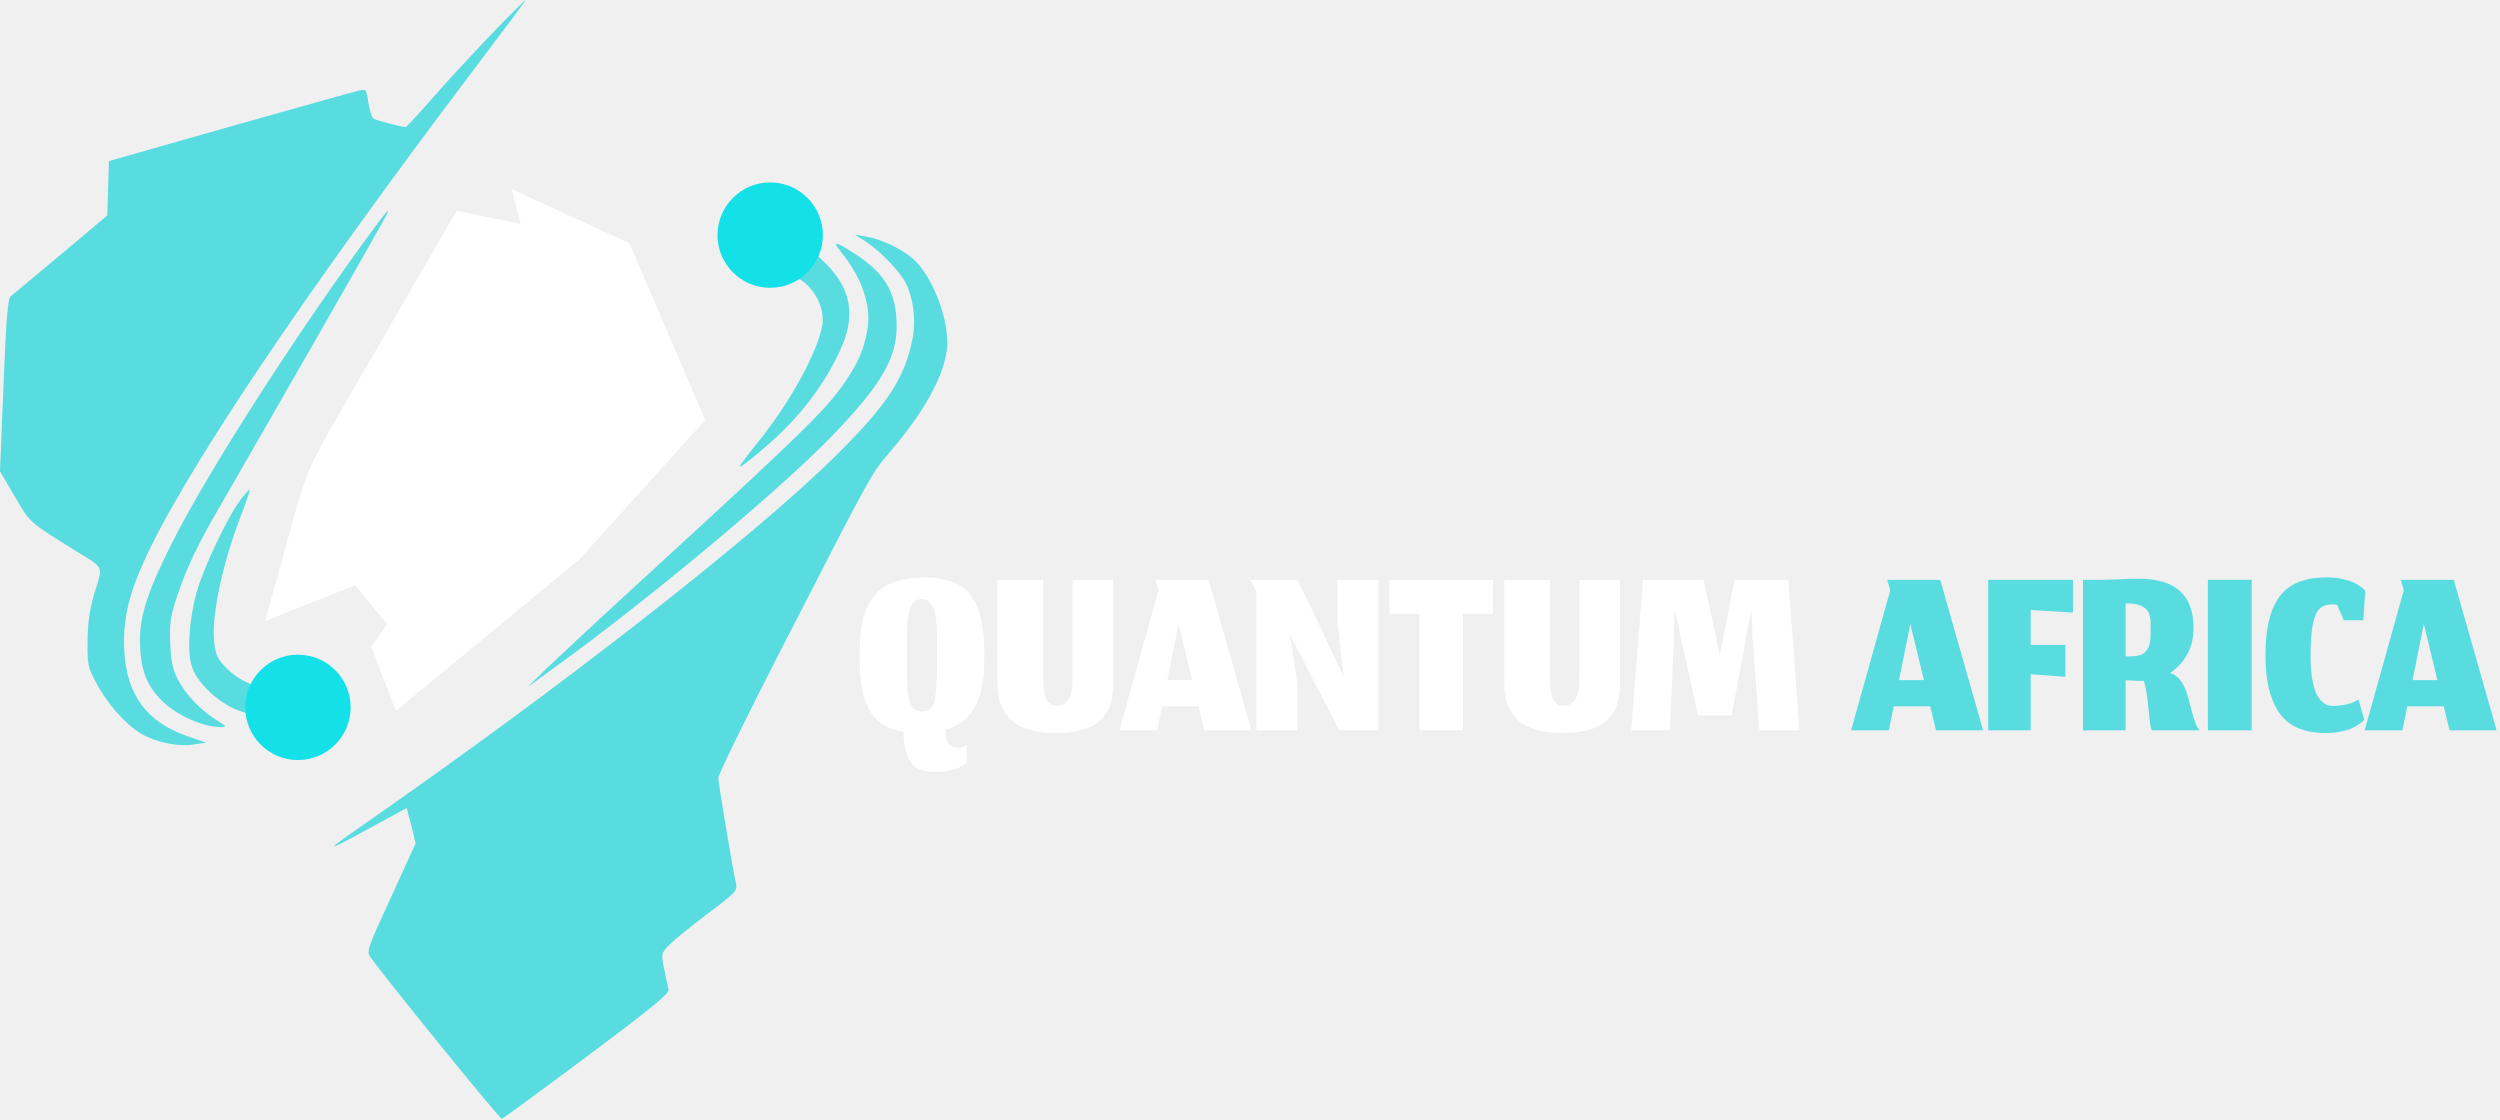
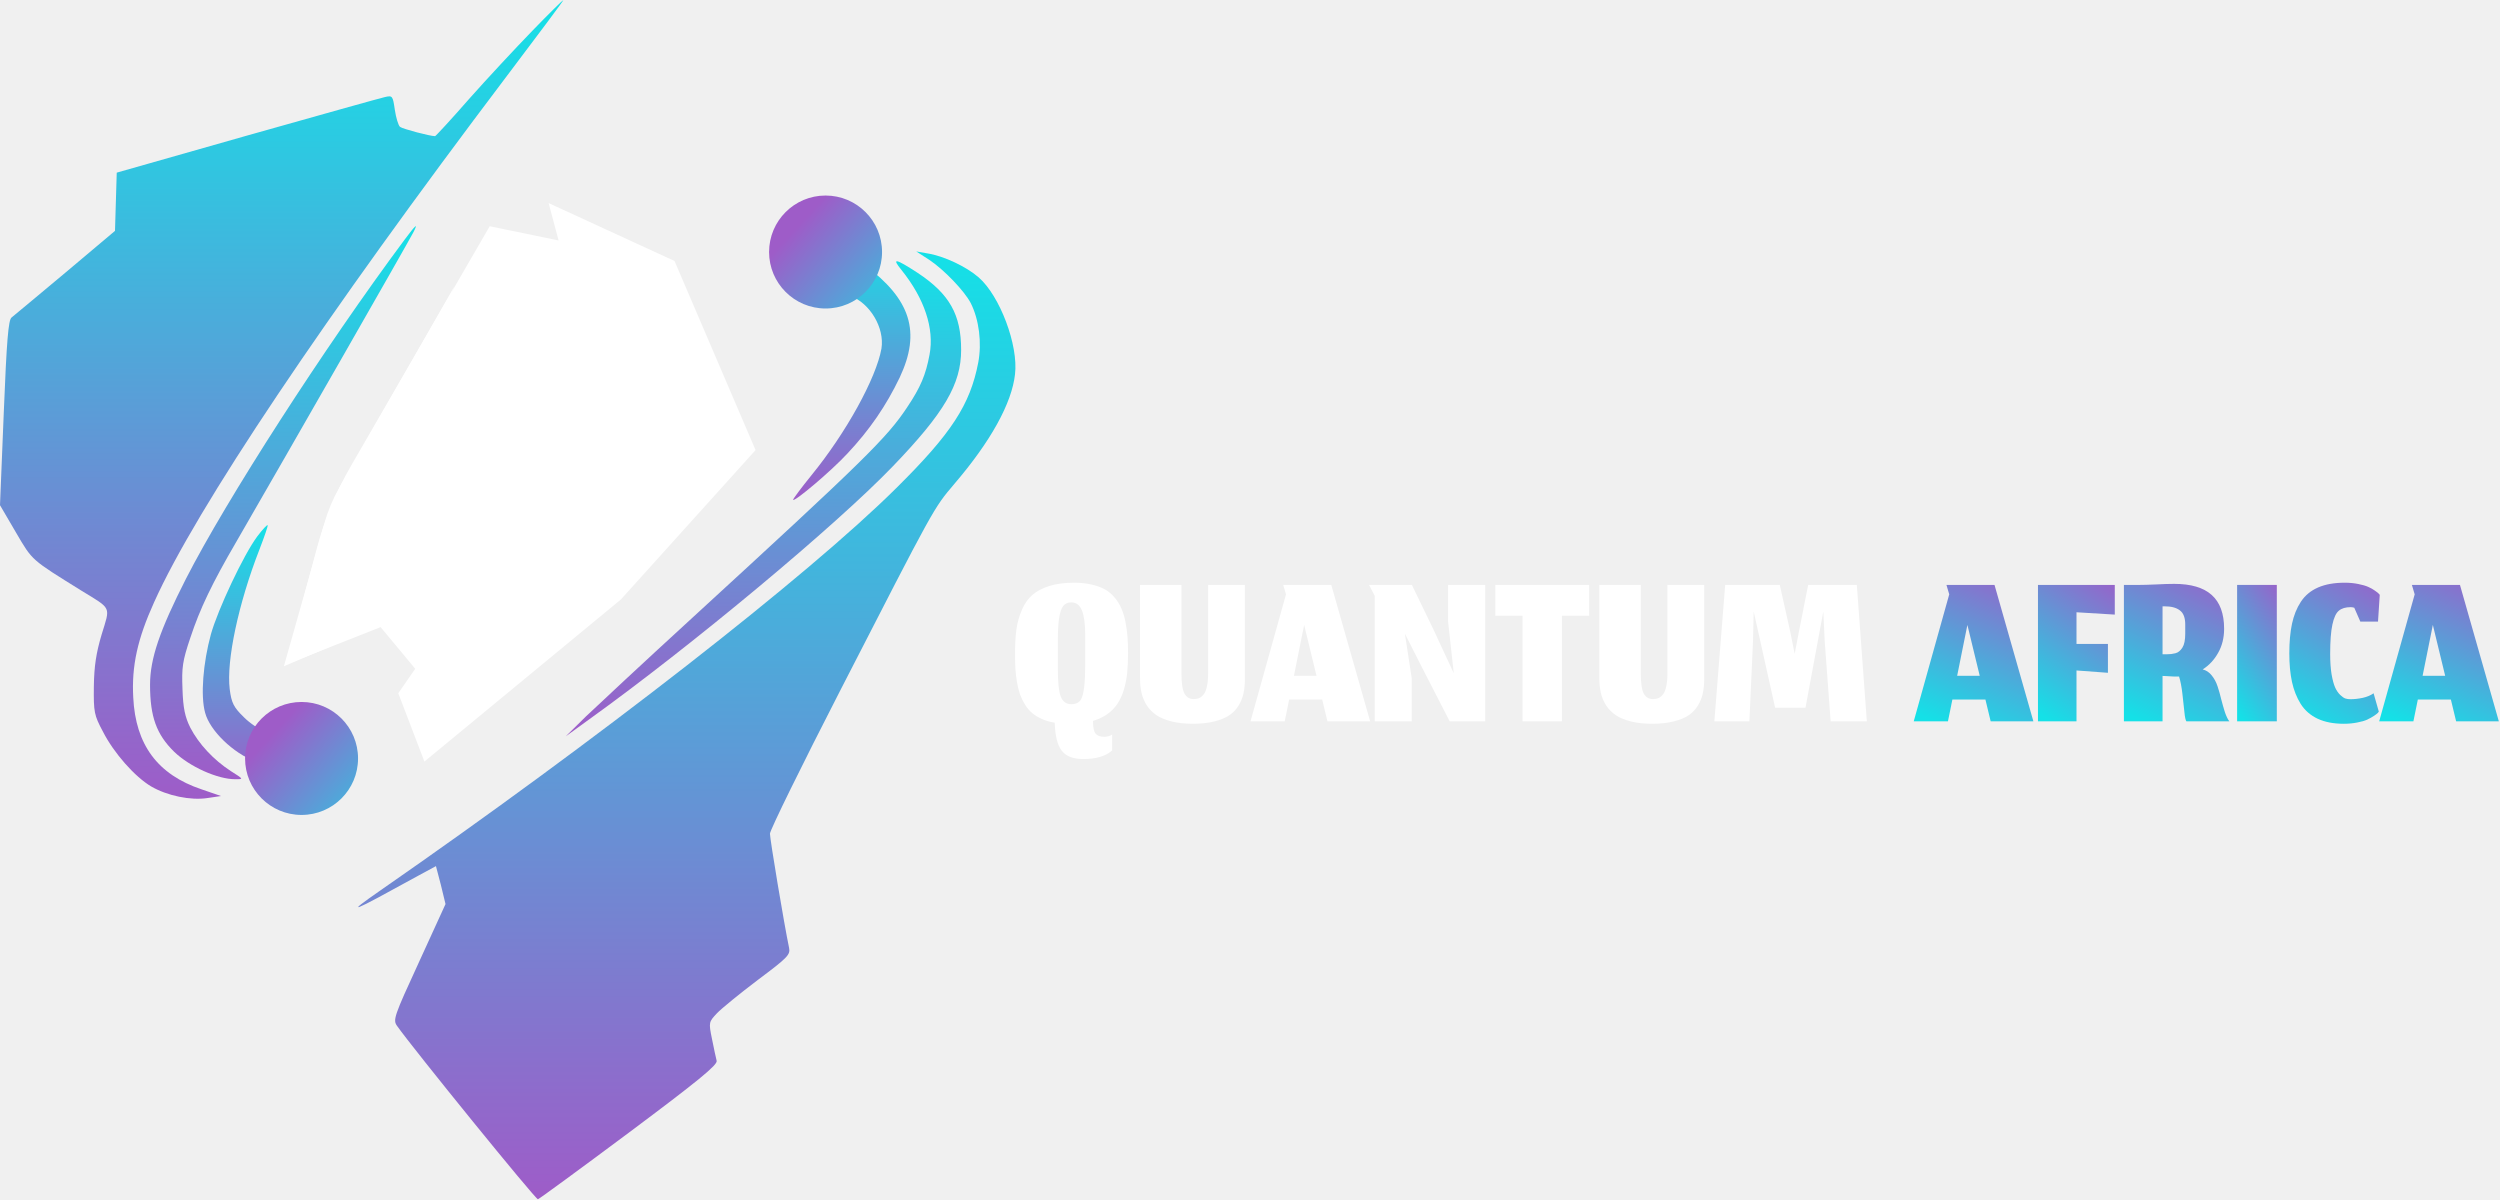
- <svg xmlns="http://www.w3.org/2000/svg" width="623" height="279" viewBox="0 0 623 279" fill="none">
-   <path d="M123.711 7.206C119.805 11.246 113.205 18.318 109.03 23.032C104.854 27.813 101.285 31.652 101.151 31.652C99.938 31.652 93.608 29.968 93.002 29.497C92.598 29.16 92.059 27.342 91.79 25.523C91.318 22.291 91.251 22.156 89.5 22.56C88.557 22.762 74.146 26.803 57.444 31.517L27.14 40.137L26.938 46.871L26.735 53.673L15.22 63.371C8.822 68.691 3.233 73.405 2.694 73.809C1.953 74.348 1.549 79.062 0.875 95.965L0 117.448L3.704 123.778C7.61 130.445 7.138 129.974 18.924 137.314C26.062 141.692 25.658 140.883 23.638 147.483C22.358 151.793 21.887 154.824 21.819 159.605C21.752 165.531 21.887 166.272 23.907 170.043C26.466 175.094 31.382 180.616 35.154 182.839C38.857 184.994 44.312 186.139 48.218 185.532L51.383 185.061L46.871 183.512C36.635 180.078 31.517 173.141 30.978 162.164C30.574 154.756 31.988 148.493 35.827 140.008C45.592 118.256 75.425 73.742 117.852 17.644C125.192 7.947 131.119 6.80681e-06 130.984 6.80681e-06C130.849 6.80681e-06 127.549 3.233 123.711 7.206Z" fill="#59DCE0" />
-   <path d="M94.079 55.693C75.29 80.947 52.596 116.236 43.235 134.553C37.106 146.608 34.884 153.14 34.884 159.201C34.884 166.609 36.366 170.717 40.474 174.757C44.11 178.259 50.575 181.155 54.683 181.155C56.704 181.155 56.636 181.155 53.673 179.27C49.633 176.643 46.198 172.939 44.245 169.168C43.033 166.744 42.561 164.656 42.427 160.211C42.225 155.16 42.427 153.679 44.245 148.291C46.467 141.557 49.296 135.631 54.953 125.933C67.95 103.44 94.349 57.31 96.1 54.01C97.312 51.653 96.638 52.259 94.079 55.693Z" fill="#59DCE0" />
-   <path d="M190.785 54.616C183.916 55.222 190.785 56.502 190.785 57.04C190.785 57.781 189.907 65.374 191.052 66.923L190.785 64.145L191.052 68.758C190.546 63.489 193.412 71.923 194.287 70.576C195.701 68.219 195.971 68.085 197.654 68.758C202.301 70.509 205.668 76.233 204.928 81.015C203.715 87.884 196.712 100.612 188.63 110.511C186.273 113.407 184.388 115.966 184.388 116.168C184.388 116.976 193.277 109.501 197.048 105.393C202.166 99.938 206.005 94.349 209.17 87.749C214.154 77.176 211.729 69.566 201.022 61.62L199.136 60.273L201.897 57.04L194.287 59.599V57.832C192.132 57.899 194.153 54.279 190.785 54.616Z" fill="#59DCE0" />
-   <path d="M216.039 60.407C219.474 62.697 224.188 67.613 225.669 70.442C227.622 74.28 228.296 79.735 227.42 84.315C225.535 94.079 221.225 100.747 208.362 113.475C187.89 133.812 138.796 172.064 88.423 207.015C80.005 212.874 81.217 212.403 97.245 203.581L101.353 201.358L102.497 205.736L103.575 210.18L97.447 223.582C91.52 236.445 91.318 237.118 92.329 238.532C96.032 243.785 124.452 278.804 125.058 278.804C125.26 278.804 134.823 271.8 146.204 263.315C162.164 251.395 166.878 247.556 166.609 246.613C166.474 246.007 165.935 243.718 165.531 241.563C164.723 237.657 164.791 237.589 166.676 235.569C167.686 234.492 171.996 230.99 176.172 227.824C183.108 222.639 183.782 221.966 183.445 220.349C182.3 214.894 179 195.095 179 193.816C179 193.008 186.408 177.923 195.432 160.346C217.386 117.583 216.982 118.256 221.898 112.464C230.316 102.632 235.232 93.743 235.973 87.008C236.781 80.274 232.471 68.826 227.555 64.516C224.727 62.024 219.474 59.532 215.703 58.926L213.009 58.455L216.039 60.407Z" fill="#59DCE0" />
-   <path d="M209.574 62.765C214.894 69.364 217.252 76.368 216.107 82.429C215.231 87.143 214.019 90.039 210.854 94.753C206.207 101.757 200.954 106.942 161.154 143.443C150.042 153.612 138.863 164.05 136.237 166.542L131.523 171.188L136.91 167.282C160.817 150.11 194.355 122.162 207.621 108.356C219.541 95.965 223.447 89.298 223.447 81.352C223.447 73.135 220.753 68.354 213.346 63.438C208.16 60.071 207.217 59.869 209.574 62.765Z" fill="#59DCE0" />
-   <path d="M59.801 124.721C56.636 128.964 50.643 141.692 49.026 147.483C47.208 154.15 46.602 161.76 47.679 165.666C48.757 169.841 54.212 175.094 59.397 177.047C61.485 177.788 63.64 178.461 64.179 178.461C65.593 178.461 65.458 179.337 63.505 183.176C62.562 185.061 69.364 176.525 69.701 176.525C72.597 176.525 73.237 177.737 73.237 176.525C73.237 175.582 69.819 172.737 68.943 172.737C68.674 172.737 67.748 163.511 67.344 165.801C66.94 168.09 66.266 170.245 65.93 170.582C64.65 171.862 59.667 169.707 56.704 166.744C54.279 164.387 53.808 163.376 53.404 160.211C52.596 153.612 55.424 140.277 60.34 127.684C61.485 124.721 62.361 122.162 62.226 122.095C62.091 121.96 61.014 123.105 59.801 124.721Z" fill="#59DCE0" />
-   <path d="M114.07 53.09L130.47 56.483L128.208 48L156.484 61.007L175.147 104.553L144.043 139.05L98.858 176.324L93.086 161.227L97.082 155.454L88.621 145.271L67.131 153.754L73.629 129.289C75.697 121.504 78.79 114.028 82.826 107.057L114.07 53.09Z" fill="white" stroke="white" />
-   <path d="M82.966 120.953L105.587 66.662L79.205 112.811C77.512 115.771 76.187 118.927 75.257 122.208L66 154.885L78.211 149.682L82.966 120.953Z" fill="white" />
-   <circle cx="74.247" cy="176.273" r="13.132" fill="#14E1E7" />
-   <circle cx="191.93" cy="58.589" r="13.132" fill="#14E1E7" />
-   <path d="M610.419 182L608.979 176.016H599.891L598.675 182H589.267L599.027 147.088L598.259 144.496H611.475L622.163 182H610.419ZM604.019 155.504L601.203 169.488H607.411L604.019 155.504Z" fill="#59DCE0" />
-   <path d="M589.168 179.344L588.88 179.696C588.666 179.909 588.304 180.187 587.792 180.528C587.301 180.848 586.704 181.179 586 181.52C585.317 181.84 584.4 182.107 583.248 182.32C582.096 182.555 580.858 182.672 579.536 182.672C576.741 182.672 574.352 182.213 572.368 181.296C570.384 180.357 568.826 179.003 567.696 177.232C566.586 175.44 565.786 173.424 565.296 171.184C564.805 168.923 564.56 166.309 564.56 163.344C564.56 160.187 564.805 157.467 565.296 155.184C565.786 152.88 566.597 150.864 567.728 149.136C568.88 147.387 570.458 146.075 572.464 145.2C574.469 144.325 576.912 143.888 579.792 143.888C581.114 143.888 582.352 144.005 583.504 144.24C584.677 144.475 585.594 144.741 586.256 145.04C586.938 145.339 587.546 145.68 588.08 146.064C588.634 146.448 588.976 146.715 589.104 146.864C589.253 147.013 589.36 147.131 589.424 147.216L588.944 154.576H584.08L582.416 150.768C582.032 150.661 581.712 150.608 581.456 150.608C580.026 150.608 578.928 150.939 578.16 151.6C577.392 152.24 576.805 153.509 576.4 155.408C575.994 157.285 575.792 159.995 575.792 163.536C575.792 165.648 575.92 167.493 576.176 169.072C576.453 170.651 576.784 171.867 577.168 172.72C577.552 173.552 578.01 174.224 578.544 174.736C579.077 175.248 579.557 175.579 579.984 175.728C580.41 175.856 580.869 175.92 581.36 175.92C582.448 175.92 583.589 175.792 584.784 175.536C585.978 175.259 586.96 174.843 587.728 174.288L589.168 179.344Z" fill="#59DCE0" />
-   <path d="M550.209 182V144.496H561.121V182H550.209Z" fill="#59DCE0" />
-   <path d="M529.703 169.52V182H519.079V144.496H523.303C524.327 144.496 525.853 144.453 527.879 144.368C529.906 144.261 531.581 144.208 532.903 144.208C537.511 144.208 540.946 145.221 543.207 147.248C545.49 149.275 546.631 152.379 546.631 156.56C546.631 159.035 546.087 161.232 544.999 163.152C543.933 165.072 542.514 166.597 540.743 167.728C541.703 167.963 542.525 168.507 543.207 169.36C543.911 170.213 544.455 171.227 544.839 172.4C545.223 173.552 545.554 174.725 545.831 175.92C546.13 177.093 546.461 178.256 546.823 179.408C547.207 180.56 547.623 181.424 548.071 182H536.263C536.029 181.701 535.847 180.869 535.719 179.504C535.591 178.117 535.41 176.464 535.175 174.544C534.962 172.603 534.653 170.981 534.247 169.68C534.205 169.68 534.151 169.68 534.087 169.68C533.682 169.68 533.245 169.68 532.775 169.68C532.327 169.659 531.933 169.637 531.591 169.616C531.25 169.595 530.887 169.573 530.503 169.552C530.141 169.531 529.874 169.52 529.703 169.52ZM529.703 163.568H530.727C531.261 163.568 531.709 163.547 532.071 163.504C532.434 163.461 532.829 163.387 533.255 163.28C533.703 163.152 534.066 162.96 534.343 162.704C534.642 162.448 534.919 162.117 535.175 161.712C535.431 161.307 535.623 160.784 535.751 160.144C535.879 159.504 535.943 158.757 535.943 157.904V155.376C535.943 153.52 535.453 152.229 534.471 151.504C533.511 150.757 532.125 150.384 530.311 150.384H529.703V163.568Z" fill="#59DCE0" />
-   <path d="M506.049 182H495.457V144.496H516.577V152.656L506.049 152.016V160.72H514.689V168.656L506.049 168.016V182Z" fill="#59DCE0" />
-   <path d="M482.45 182L481.01 176.016H471.922L470.706 182H461.298L471.058 147.088L470.29 144.496H483.506L494.194 182H482.45ZM476.05 155.504L473.234 169.488H479.442L476.05 155.504Z" fill="#59DCE0" />
-   <path d="M416.116 182H406.484L409.46 144.496H424.468L427.284 157.072L428.564 163.44L429.78 157.104L432.276 144.496H445.652L448.404 182H438.452L436.82 159.952L436.436 151.824L431.54 178.256H423.188L417.3 151.824L417.108 159.952L416.116 182Z" fill="white" />
-   <path d="M389.39 182.672C387.193 182.672 385.241 182.459 383.534 182.032C381.849 181.605 380.462 181.029 379.374 180.304C378.307 179.579 377.422 178.683 376.718 177.616C376.035 176.528 375.555 175.387 375.278 174.192C375.001 172.997 374.862 171.675 374.862 170.224V144.496H386.254V168.784C386.254 171.493 386.531 173.36 387.086 174.384C387.662 175.387 388.494 175.888 389.582 175.888C390.179 175.888 390.702 175.792 391.15 175.6C391.598 175.387 392.014 175.035 392.398 174.544C392.782 174.032 393.07 173.307 393.262 172.368C393.475 171.408 393.582 170.245 393.582 168.88V144.496H403.694V170.416C403.694 171.845 403.566 173.136 403.31 174.288C403.075 175.44 402.627 176.56 401.966 177.648C401.326 178.715 400.473 179.611 399.406 180.336C398.361 181.04 396.985 181.605 395.278 182.032C393.593 182.459 391.63 182.672 389.39 182.672Z" fill="white" />
-   <path d="M353.752 182V152.976H346.264V144.496H372.056V152.976H364.568V182H353.752Z" fill="white" />
-   <path d="M323.289 182H313.113V147.504L311.545 144.496H323.321L329.209 156.656L334.841 168.784L333.273 154.544V144.496H343.481V182H333.721L326.105 167.184L321.401 157.904L323.289 170.192V182Z" fill="white" />
-   <path d="M300.106 182L298.666 176.016H289.578L288.362 182H278.954L288.714 147.088L287.946 144.496H301.162L311.85 182H300.106ZM293.706 155.504L290.89 169.488H297.098L293.706 155.504Z" fill="white" />
-   <path d="M263.109 182.672C260.911 182.672 258.959 182.459 257.253 182.032C255.567 181.605 254.181 181.029 253.093 180.304C252.026 179.579 251.141 178.683 250.437 177.616C249.754 176.528 249.274 175.387 248.997 174.192C248.719 172.997 248.581 171.675 248.581 170.224V144.496H259.973V168.784C259.973 171.493 260.25 173.36 260.805 174.384C261.381 175.387 262.213 175.888 263.301 175.888C263.898 175.888 264.421 175.792 264.869 175.6C265.317 175.387 265.733 175.035 266.117 174.544C266.501 174.032 266.789 173.307 266.981 172.368C267.194 171.408 267.301 170.245 267.301 168.88V144.496H277.413V170.416C277.413 171.845 277.285 173.136 277.029 174.288C276.794 175.44 276.346 176.56 275.685 177.648C275.045 178.715 274.191 179.611 273.125 180.336C272.079 181.04 270.703 181.605 268.997 182.032C267.311 182.459 265.349 182.672 263.109 182.672Z" fill="white" />
-   <path d="M229.672 177.296C230.909 177.296 231.795 176.869 232.328 176.016C233.117 174.715 233.512 171.504 233.512 166.384V158.352C233.512 155.301 233.213 153.029 232.616 151.536C232.019 150.043 231.037 149.296 229.672 149.296C228.712 149.296 227.965 149.637 227.432 150.32C226.472 151.557 225.992 154.608 225.992 159.472V167.824C225.992 171.365 226.259 173.829 226.792 175.216C227.347 176.603 228.307 177.296 229.672 177.296ZM232.968 192.368C230.195 192.368 228.221 191.6 227.048 190.064C225.875 188.549 225.235 185.989 225.128 182.384C223.827 182.171 222.653 181.829 221.608 181.36C220.563 180.891 219.667 180.347 218.92 179.728C218.173 179.088 217.523 178.32 216.968 177.424C216.413 176.528 215.955 175.589 215.592 174.608C215.251 173.627 214.973 172.517 214.76 171.28C214.547 170.021 214.397 168.773 214.312 167.536C214.248 166.299 214.216 164.912 214.216 163.376C214.216 160.816 214.344 158.587 214.6 156.688C214.877 154.789 215.379 153.008 216.104 151.344C216.829 149.659 217.789 148.293 218.984 147.248C220.2 146.203 221.757 145.381 223.656 144.784C225.576 144.187 227.837 143.888 230.44 143.888C232.232 143.888 233.843 144.059 235.272 144.4C236.701 144.72 237.928 145.168 238.952 145.744C239.976 146.32 240.861 147.067 241.608 147.984C242.376 148.901 242.984 149.883 243.432 150.928C243.901 151.952 244.275 153.157 244.552 154.544C244.829 155.931 245.021 157.307 245.128 158.672C245.235 160.037 245.288 161.584 245.288 163.312C245.288 165.36 245.203 167.195 245.032 168.816C244.861 170.416 244.552 171.952 244.104 173.424C243.656 174.875 243.069 176.133 242.344 177.2C241.64 178.267 240.723 179.205 239.592 180.016C238.483 180.805 237.171 181.424 235.656 181.872V182.032C235.656 183.739 235.901 184.869 236.392 185.424C236.904 185.979 237.683 186.256 238.728 186.256C239.027 186.256 239.304 186.224 239.56 186.16C239.837 186.117 240.083 186.053 240.296 185.968C240.509 185.883 240.712 185.776 240.904 185.648V190C240.883 190.021 240.851 190.053 240.808 190.096C239.059 191.611 236.445 192.368 232.968 192.368Z" fill="white" />
+ <svg xmlns="http://www.w3.org/2000/svg" width="665" height="319" viewBox="0 0 665 319" fill="none">
+   <path d="M141.547 8.245C137.078 12.868 129.526 20.959 124.749 26.352C119.972 31.823 115.888 36.215 115.734 36.215C114.347 36.215 107.104 34.289 106.41 33.749C105.948 33.364 105.332 31.284 105.023 29.203C104.484 25.505 104.407 25.351 102.404 25.813C101.325 26.044 84.835 30.667 65.726 36.061L31.052 45.924L30.821 53.629L30.59 61.411L17.414 72.507C10.094 78.594 3.699 83.988 3.082 84.45C2.235 85.067 1.772 90.461 1.002 109.801L0 134.381L4.238 141.624C8.707 149.252 8.168 148.713 21.652 157.112C29.82 162.12 29.357 161.195 27.046 168.747C25.582 173.678 25.042 177.145 24.965 182.616C24.888 189.397 25.042 190.244 27.354 194.559C30.282 200.338 35.907 206.657 40.222 209.199C44.46 211.665 50.701 212.975 55.17 212.282L58.792 211.742L53.629 209.97C41.917 206.04 36.061 198.104 35.444 185.544C34.982 177.068 36.6 169.902 40.992 160.194C52.165 135.306 86.299 84.373 134.843 20.188C143.242 9.092 150.022 0 149.868 0C149.714 0 145.939 3.699 141.547 8.245Z" fill="url(#paint0_linear_2_154)" />
+   <path d="M107.642 63.723C86.144 92.618 60.178 132.994 49.467 153.952C42.455 167.745 39.913 175.219 39.913 182.154C39.913 190.63 41.608 195.33 46.308 199.953C50.469 203.96 57.866 207.273 62.566 207.273C64.878 207.273 64.801 207.273 61.41 205.116C56.787 202.111 52.858 197.873 50.623 193.558C49.236 190.784 48.697 188.395 48.543 183.31C48.311 177.531 48.543 175.836 50.623 169.671C53.166 161.966 56.402 155.185 62.874 144.09C77.746 118.354 107.951 65.572 109.954 61.797C111.341 59.1 110.57 59.793 107.642 63.723Z" fill="url(#paint1_linear_2_154)" />
+   <path d="M218.292 62.49C210.432 63.184 218.292 64.648 218.292 65.264C218.292 66.112 217.286 74.799 218.596 76.572L218.292 73.393L218.596 78.671C218.018 72.642 221.297 82.293 222.298 80.752C223.917 78.055 224.225 77.901 226.151 78.671C231.468 80.675 235.32 87.224 234.473 92.695C233.086 100.554 225.072 115.118 215.826 126.444C213.129 129.758 210.972 132.686 210.972 132.917C210.972 133.841 221.143 125.289 225.458 120.588C231.314 114.347 235.706 107.952 239.327 100.4C245.029 88.303 242.255 79.596 230.004 70.504L227.846 68.963L231.006 65.264L222.298 68.192V66.169C219.833 66.247 222.144 62.105 218.292 62.49Z" fill="url(#paint2_linear_2_154)" />
+   <path d="M247.186 69.117C251.116 71.737 256.509 77.362 258.204 80.598C260.439 84.99 261.209 91.231 260.208 96.471C258.05 107.643 253.119 115.272 238.402 129.835C214.978 153.105 158.806 196.871 101.17 236.862C91.538 243.565 92.925 243.026 111.264 232.932L115.964 230.389L117.274 235.398L118.507 240.483L111.495 255.817C104.715 270.534 104.483 271.304 105.639 272.922C109.877 278.933 142.394 319 143.087 319C143.318 319 154.26 310.987 167.282 301.278C185.543 287.64 190.937 283.248 190.629 282.169C190.475 281.475 189.858 278.856 189.396 276.39C188.471 271.921 188.548 271.844 190.706 269.532C191.862 268.299 196.793 264.293 201.57 260.671C209.507 254.738 210.277 253.967 209.892 252.118C208.582 245.877 204.807 223.223 204.807 221.759C204.807 220.835 213.282 203.575 223.608 183.464C248.727 134.535 248.265 135.306 253.889 128.679C263.521 117.429 269.146 107.258 269.994 99.553C270.918 91.847 265.987 78.749 260.362 73.817C257.126 70.966 251.116 68.115 246.801 67.422L243.718 66.882L247.186 69.117Z" fill="url(#paint3_linear_2_154)" />
+   <path d="M239.789 71.813C245.876 79.364 248.573 87.378 247.263 94.313C246.261 99.706 244.874 103.02 241.253 108.413C235.936 116.427 229.926 122.36 184.388 164.123C171.674 175.758 158.883 187.701 155.878 190.552L150.484 195.869L156.649 191.4C184.002 171.751 222.375 139.774 237.554 123.978C251.193 109.8 255.662 102.172 255.662 93.08C255.662 83.679 252.58 78.209 244.104 72.584C238.171 68.731 237.092 68.5 239.789 71.813Z" fill="url(#paint4_linear_2_154)" />
+   <path d="M68.423 142.703C64.801 147.557 57.944 162.12 56.094 168.747C54.014 176.375 53.32 185.082 54.553 189.551C55.786 194.328 62.027 200.338 67.96 202.573C70.349 203.421 72.815 204.191 73.431 204.191C75.049 204.191 74.895 205.193 72.661 209.585C71.582 211.742 79.364 201.976 79.749 201.976C83.063 201.976 83.795 203.363 83.795 201.976C83.795 200.897 79.884 197.642 78.883 197.642C78.575 197.642 77.515 187.085 77.053 189.705C76.59 192.325 75.82 194.791 75.434 195.176C73.971 196.64 68.269 194.174 64.878 190.784C62.104 188.087 61.565 186.931 61.103 183.31C60.178 175.758 63.414 160.502 69.039 146.093C70.349 142.703 71.351 139.775 71.197 139.698C71.043 139.543 69.81 140.853 68.423 142.703Z" fill="url(#paint5_linear_2_154)" />
+   <path d="M130.515 60.744L149.279 64.626L146.691 54.92L179.044 69.803L200.397 119.626L164.809 159.097L113.11 201.745L106.505 184.471L111.077 177.867L101.397 166.215L76.809 175.921L84.693 146.238C86.761 138.453 89.853 130.977 93.889 124.006L130.515 60.744Z" fill="white" stroke="white" />
+   <path d="M94.927 138.391L120.81 76.273L90.257 129.718C88.564 132.678 87.239 135.833 86.309 139.114L75.516 177.214L89.487 171.262L94.927 138.391Z" fill="white" />
+   <circle cx="219.601" cy="67.036" r="15.025" fill="url(#paint6_linear_2_154)" />
+   <circle cx="80.214" cy="201.749" r="15.025" fill="url(#paint7_linear_2_154)" />
+   <path d="M653.328 191.873L651.935 186.084H643.142L641.966 191.873H632.863L642.306 158.096L641.563 155.588H654.35L664.69 191.873H653.328ZM647.136 166.238L644.411 179.768H650.418L647.136 166.238Z" fill="url(#paint8_linear_2_154)" />
+   <path d="M632.768 189.304L632.489 189.644C632.282 189.851 631.932 190.119 631.436 190.449C630.962 190.759 630.384 191.079 629.702 191.409C629.042 191.719 628.154 191.977 627.04 192.183C625.925 192.41 624.728 192.524 623.449 192.524C620.745 192.524 618.433 192.08 616.513 191.192C614.594 190.284 613.087 188.974 611.993 187.26C610.92 185.527 610.146 183.576 609.671 181.409C609.197 179.221 608.959 176.693 608.959 173.824C608.959 170.769 609.197 168.137 609.671 165.929C610.146 163.7 610.93 161.749 612.024 160.077C613.139 158.385 614.666 157.116 616.606 156.269C618.547 155.423 620.91 155 623.696 155C624.976 155 626.173 155.114 627.288 155.341C628.423 155.568 629.31 155.826 629.95 156.115C630.611 156.404 631.199 156.734 631.715 157.105C632.252 157.477 632.582 157.735 632.706 157.879C632.85 158.024 632.953 158.137 633.015 158.22L632.551 165.341H627.845L626.235 161.656C625.863 161.553 625.554 161.502 625.306 161.502C623.923 161.502 622.86 161.822 622.117 162.461C621.374 163.081 620.807 164.309 620.414 166.146C620.022 167.962 619.826 170.583 619.826 174.009C619.826 176.053 619.95 177.838 620.198 179.366C620.466 180.893 620.786 182.069 621.157 182.895C621.529 183.7 621.973 184.35 622.489 184.845C623.005 185.341 623.469 185.661 623.882 185.805C624.295 185.929 624.739 185.991 625.213 185.991C626.266 185.991 627.37 185.867 628.526 185.619C629.682 185.351 630.631 184.949 631.374 184.412L632.768 189.304Z" fill="url(#paint9_linear_2_154)" />
+   <path d="M595.074 191.873V155.588H605.631V191.873H595.074Z" fill="url(#paint10_linear_2_154)" />
+   <path d="M575.236 179.799V191.873H564.957V155.588H569.044C570.034 155.588 571.51 155.547 573.471 155.464C575.432 155.361 577.052 155.31 578.332 155.31C582.79 155.31 586.113 156.29 588.301 158.251C590.509 160.212 591.614 163.215 591.614 167.26C591.614 169.654 591.087 171.78 590.035 173.638C589.003 175.496 587.63 176.971 585.917 178.065C586.846 178.292 587.64 178.819 588.301 179.644C588.982 180.47 589.508 181.45 589.88 182.585C590.251 183.7 590.571 184.835 590.84 185.991C591.129 187.126 591.449 188.251 591.799 189.366C592.171 190.48 592.573 191.316 593.007 191.873H581.583C581.356 191.584 581.18 190.779 581.056 189.459C580.932 188.117 580.757 186.517 580.53 184.66C580.324 182.781 580.024 181.213 579.632 179.954C579.591 179.954 579.539 179.954 579.477 179.954C579.085 179.954 578.662 179.954 578.208 179.954C577.774 179.933 577.393 179.913 577.062 179.892C576.732 179.871 576.381 179.851 576.01 179.83C575.659 179.809 575.401 179.799 575.236 179.799ZM575.236 174.04H576.227C576.743 174.04 577.176 174.02 577.527 173.978C577.878 173.937 578.26 173.865 578.672 173.762C579.106 173.638 579.457 173.452 579.725 173.204C580.014 172.957 580.282 172.637 580.53 172.245C580.778 171.853 580.963 171.347 581.087 170.728C581.211 170.108 581.273 169.386 581.273 168.56V166.115C581.273 164.319 580.798 163.07 579.849 162.368C578.92 161.646 577.578 161.285 575.824 161.285H575.236V174.04Z" fill="url(#paint11_linear_2_154)" />
+   <path d="M552.349 191.873H542.101V155.588H562.534V163.483L552.349 162.864V171.285H560.708V178.963L552.349 178.344V191.873Z" fill="url(#paint12_linear_2_154)" />
+   <path d="M529.518 191.873L528.125 186.084H519.332L518.155 191.873H509.053L518.496 158.096L517.753 155.588H530.54L540.88 191.873H529.518ZM523.326 166.238L520.601 179.768H526.608L523.326 166.238Z" fill="url(#paint13_linear_2_154)" />
+   <path d="M465.339 191.873H456.02L458.899 155.588H473.42L476.144 167.755L477.382 173.916L478.559 167.786L480.974 155.588H493.915L496.578 191.873H486.949L485.37 170.542L484.999 162.678L480.262 188.251H472.181L466.485 162.678L466.299 170.542L465.339 191.873Z" fill="white" />
+   <path d="M439.48 192.523C437.354 192.523 435.466 192.317 433.814 191.904C432.184 191.491 430.842 190.934 429.79 190.232C428.758 189.531 427.901 188.664 427.22 187.632C426.56 186.579 426.095 185.475 425.827 184.319C425.558 183.163 425.424 181.884 425.424 180.48V155.588H436.446V179.087C436.446 181.708 436.714 183.514 437.251 184.505C437.808 185.475 438.613 185.96 439.666 185.96C440.244 185.96 440.75 185.867 441.183 185.681C441.616 185.475 442.019 185.134 442.39 184.66C442.762 184.164 443.041 183.463 443.226 182.554C443.433 181.626 443.536 180.501 443.536 179.18V155.588H453.319V180.666C453.319 182.049 453.195 183.297 452.948 184.412C452.721 185.527 452.287 186.61 451.647 187.663C451.028 188.695 450.203 189.562 449.171 190.263C448.159 190.945 446.828 191.491 445.177 191.904C443.546 192.317 441.647 192.523 439.48 192.523Z" fill="white" />
+   <path d="M405.001 191.873V163.793H397.756V155.588H422.71V163.793H415.466V191.873H405.001Z" fill="white" />
+   <path d="M375.527 191.873H365.682V158.498L364.165 155.588H375.558L381.255 167.353L386.704 179.087L385.187 165.31V155.588H395.063V191.873H385.62L378.252 177.539L373.701 168.56L375.527 180.449V191.873Z" fill="white" />
+   <path d="M353.098 191.873L351.705 186.084H342.913L341.736 191.873H332.634L342.077 158.096L341.334 155.588H354.12L364.461 191.873H353.098ZM346.906 166.238L344.182 179.768H350.188L346.906 166.238Z" fill="white" />
+   <path d="M317.303 192.523C315.178 192.523 313.289 192.317 311.638 191.904C310.007 191.491 308.666 190.934 307.613 190.232C306.581 189.531 305.724 188.664 305.043 187.632C304.383 186.579 303.918 185.475 303.65 184.319C303.382 183.163 303.248 181.884 303.248 180.48V155.588H314.269V179.087C314.269 181.708 314.538 183.514 315.074 184.505C315.632 185.475 316.437 185.96 317.489 185.96C318.067 185.96 318.573 185.867 319.006 185.681C319.44 185.475 319.842 185.134 320.214 184.66C320.585 184.164 320.864 183.463 321.05 182.554C321.256 181.626 321.359 180.501 321.359 179.18V155.588H331.143V180.666C331.143 182.049 331.019 183.297 330.771 184.412C330.544 185.527 330.111 186.61 329.471 187.663C328.852 188.695 328.026 189.562 326.994 190.263C325.983 190.945 324.651 191.491 323 191.904C321.37 192.317 319.471 192.523 317.303 192.523Z" fill="white" />
+   <path d="M284.954 187.322C286.151 187.322 287.007 186.91 287.523 186.084C288.287 184.825 288.669 181.719 288.669 176.765V168.994C288.669 166.042 288.38 163.844 287.802 162.399C287.224 160.955 286.275 160.232 284.954 160.232C284.025 160.232 283.303 160.562 282.787 161.223C281.858 162.42 281.393 165.372 281.393 170.078V178.158C281.393 181.584 281.651 183.968 282.167 185.31C282.704 186.652 283.633 187.322 284.954 187.322ZM288.143 201.904C285.459 201.904 283.55 201.161 282.415 199.675C281.28 198.21 280.661 195.733 280.557 192.245C279.298 192.039 278.163 191.708 277.152 191.254C276.14 190.8 275.274 190.274 274.551 189.675C273.829 189.056 273.199 188.313 272.663 187.446C272.126 186.579 271.682 185.671 271.331 184.722C271.001 183.772 270.733 182.699 270.526 181.502C270.32 180.284 270.175 179.077 270.093 177.879C270.031 176.682 270 175.341 270 173.855C270 171.378 270.124 169.221 270.372 167.384C270.64 165.547 271.125 163.824 271.827 162.214C272.528 160.583 273.457 159.262 274.613 158.251C275.79 157.239 277.296 156.445 279.133 155.867C280.991 155.289 283.179 155 285.697 155C287.431 155 288.989 155.165 290.372 155.495C291.755 155.805 292.941 156.238 293.932 156.796C294.923 157.353 295.779 158.075 296.502 158.963C297.245 159.85 297.833 160.8 298.267 161.811C298.721 162.802 299.082 163.968 299.35 165.31C299.618 166.651 299.804 167.983 299.907 169.304C300.011 170.625 300.062 172.121 300.062 173.793C300.062 175.774 299.98 177.549 299.815 179.118C299.649 180.666 299.35 182.152 298.917 183.576C298.483 184.98 297.916 186.197 297.214 187.229C296.533 188.261 295.645 189.17 294.551 189.954C293.478 190.718 292.209 191.316 290.743 191.75V191.904C290.743 193.556 290.981 194.65 291.455 195.186C291.951 195.723 292.704 195.991 293.715 195.991C294.004 195.991 294.273 195.96 294.52 195.898C294.789 195.857 295.026 195.795 295.232 195.712C295.439 195.63 295.635 195.527 295.821 195.403V199.613C295.8 199.634 295.769 199.665 295.728 199.706C294.035 201.172 291.507 201.904 288.143 201.904Z" fill="white" />
+   <defs>
+     <linearGradient id="paint0_linear_2_154" x1="74.936" y1="212.466" x2="74.936" y2="0" gradientUnits="userSpaceOnUse">
+       <stop stop-color="#9E5CC8" />
+       <stop offset="1" stop-color="#14E1E7" />
+     </linearGradient>
+     <linearGradient id="paint1_linear_2_154" x1="75.268" y1="207.273" x2="75.268" y2="60.178" gradientUnits="userSpaceOnUse">
+       <stop stop-color="#9E5CC8" />
+       <stop offset="1" stop-color="#14E1E7" />
+     </linearGradient>
+     <linearGradient id="paint2_linear_2_154" x1="226.569" y1="132.986" x2="226.569" y2="62.465" gradientUnits="userSpaceOnUse">
+       <stop stop-color="#9E5CC8" />
+       <stop offset="1" stop-color="#14E1E7" />
+     </linearGradient>
+     <linearGradient id="paint3_linear_2_154" x1="182.693" y1="319" x2="182.693" y2="66.882" gradientUnits="userSpaceOnUse">
+       <stop stop-color="#9E5CC8" />
+       <stop offset="1" stop-color="#14E1E7" />
+     </linearGradient>
+     <linearGradient id="paint4_linear_2_154" x1="203.073" y1="195.869" x2="203.073" y2="69.498" gradientUnits="userSpaceOnUse">
+       <stop stop-color="#9E5CC8" />
+       <stop offset="1" stop-color="#14E1E7" />
+     </linearGradient>
+     <linearGradient id="paint5_linear_2_154" x1="68.869" y1="209.896" x2="68.869" y2="139.685" gradientUnits="userSpaceOnUse">
+       <stop stop-color="#9E5CC8" />
+       <stop offset="1" stop-color="#14E1E7" />
+     </linearGradient>
+     <linearGradient id="paint6_linear_2_154" x1="219.601" y1="52.011" x2="252.145" y2="81.953" gradientUnits="userSpaceOnUse">
+       <stop stop-color="#9E5CC8" />
+       <stop offset="1" stop-color="#14E1E7" />
+     </linearGradient>
+     <linearGradient id="paint7_linear_2_154" x1="80.214" y1="186.723" x2="112.759" y2="216.666" gradientUnits="userSpaceOnUse">
+       <stop stop-color="#9E5CC8" />
+       <stop offset="1" stop-color="#14E1E7" />
+     </linearGradient>
+     <linearGradient id="paint8_linear_2_154" x1="648.967" y1="145.808" x2="630.38" y2="188.608" gradientUnits="userSpaceOnUse">
+       <stop stop-color="#9E5CC8" />
+       <stop offset="1" stop-color="#14E1E7" />
+     </linearGradient>
+     <linearGradient id="paint9_linear_2_154" x1="621.131" y1="144.886" x2="598.029" y2="183.767" gradientUnits="userSpaceOnUse">
+       <stop stop-color="#9E5CC8" />
+       <stop offset="1" stop-color="#14E1E7" />
+     </linearGradient>
+     <linearGradient id="paint10_linear_2_154" x1="600.416" y1="145.808" x2="575.876" y2="164.552" gradientUnits="userSpaceOnUse">
+       <stop stop-color="#9E5CC8" />
+       <stop offset="1" stop-color="#14E1E7" />
+     </linearGradient>
+     <linearGradient id="paint11_linear_2_154" x1="579.149" y1="145.454" x2="558.73" y2="186.578" gradientUnits="userSpaceOnUse">
+       <stop stop-color="#9E5CC8" />
+       <stop offset="1" stop-color="#14E1E7" />
+     </linearGradient>
+     <linearGradient id="paint12_linear_2_154" x1="552.44" y1="145.808" x2="528.831" y2="180.711" gradientUnits="userSpaceOnUse">
+       <stop stop-color="#9E5CC8" />
+       <stop offset="1" stop-color="#14E1E7" />
+     </linearGradient>
+     <linearGradient id="paint13_linear_2_154" x1="525.157" y1="145.808" x2="506.57" y2="188.608" gradientUnits="userSpaceOnUse">
+       <stop stop-color="#9E5CC8" />
+       <stop offset="1" stop-color="#14E1E7" />
+     </linearGradient>
+   </defs>
</svg>
